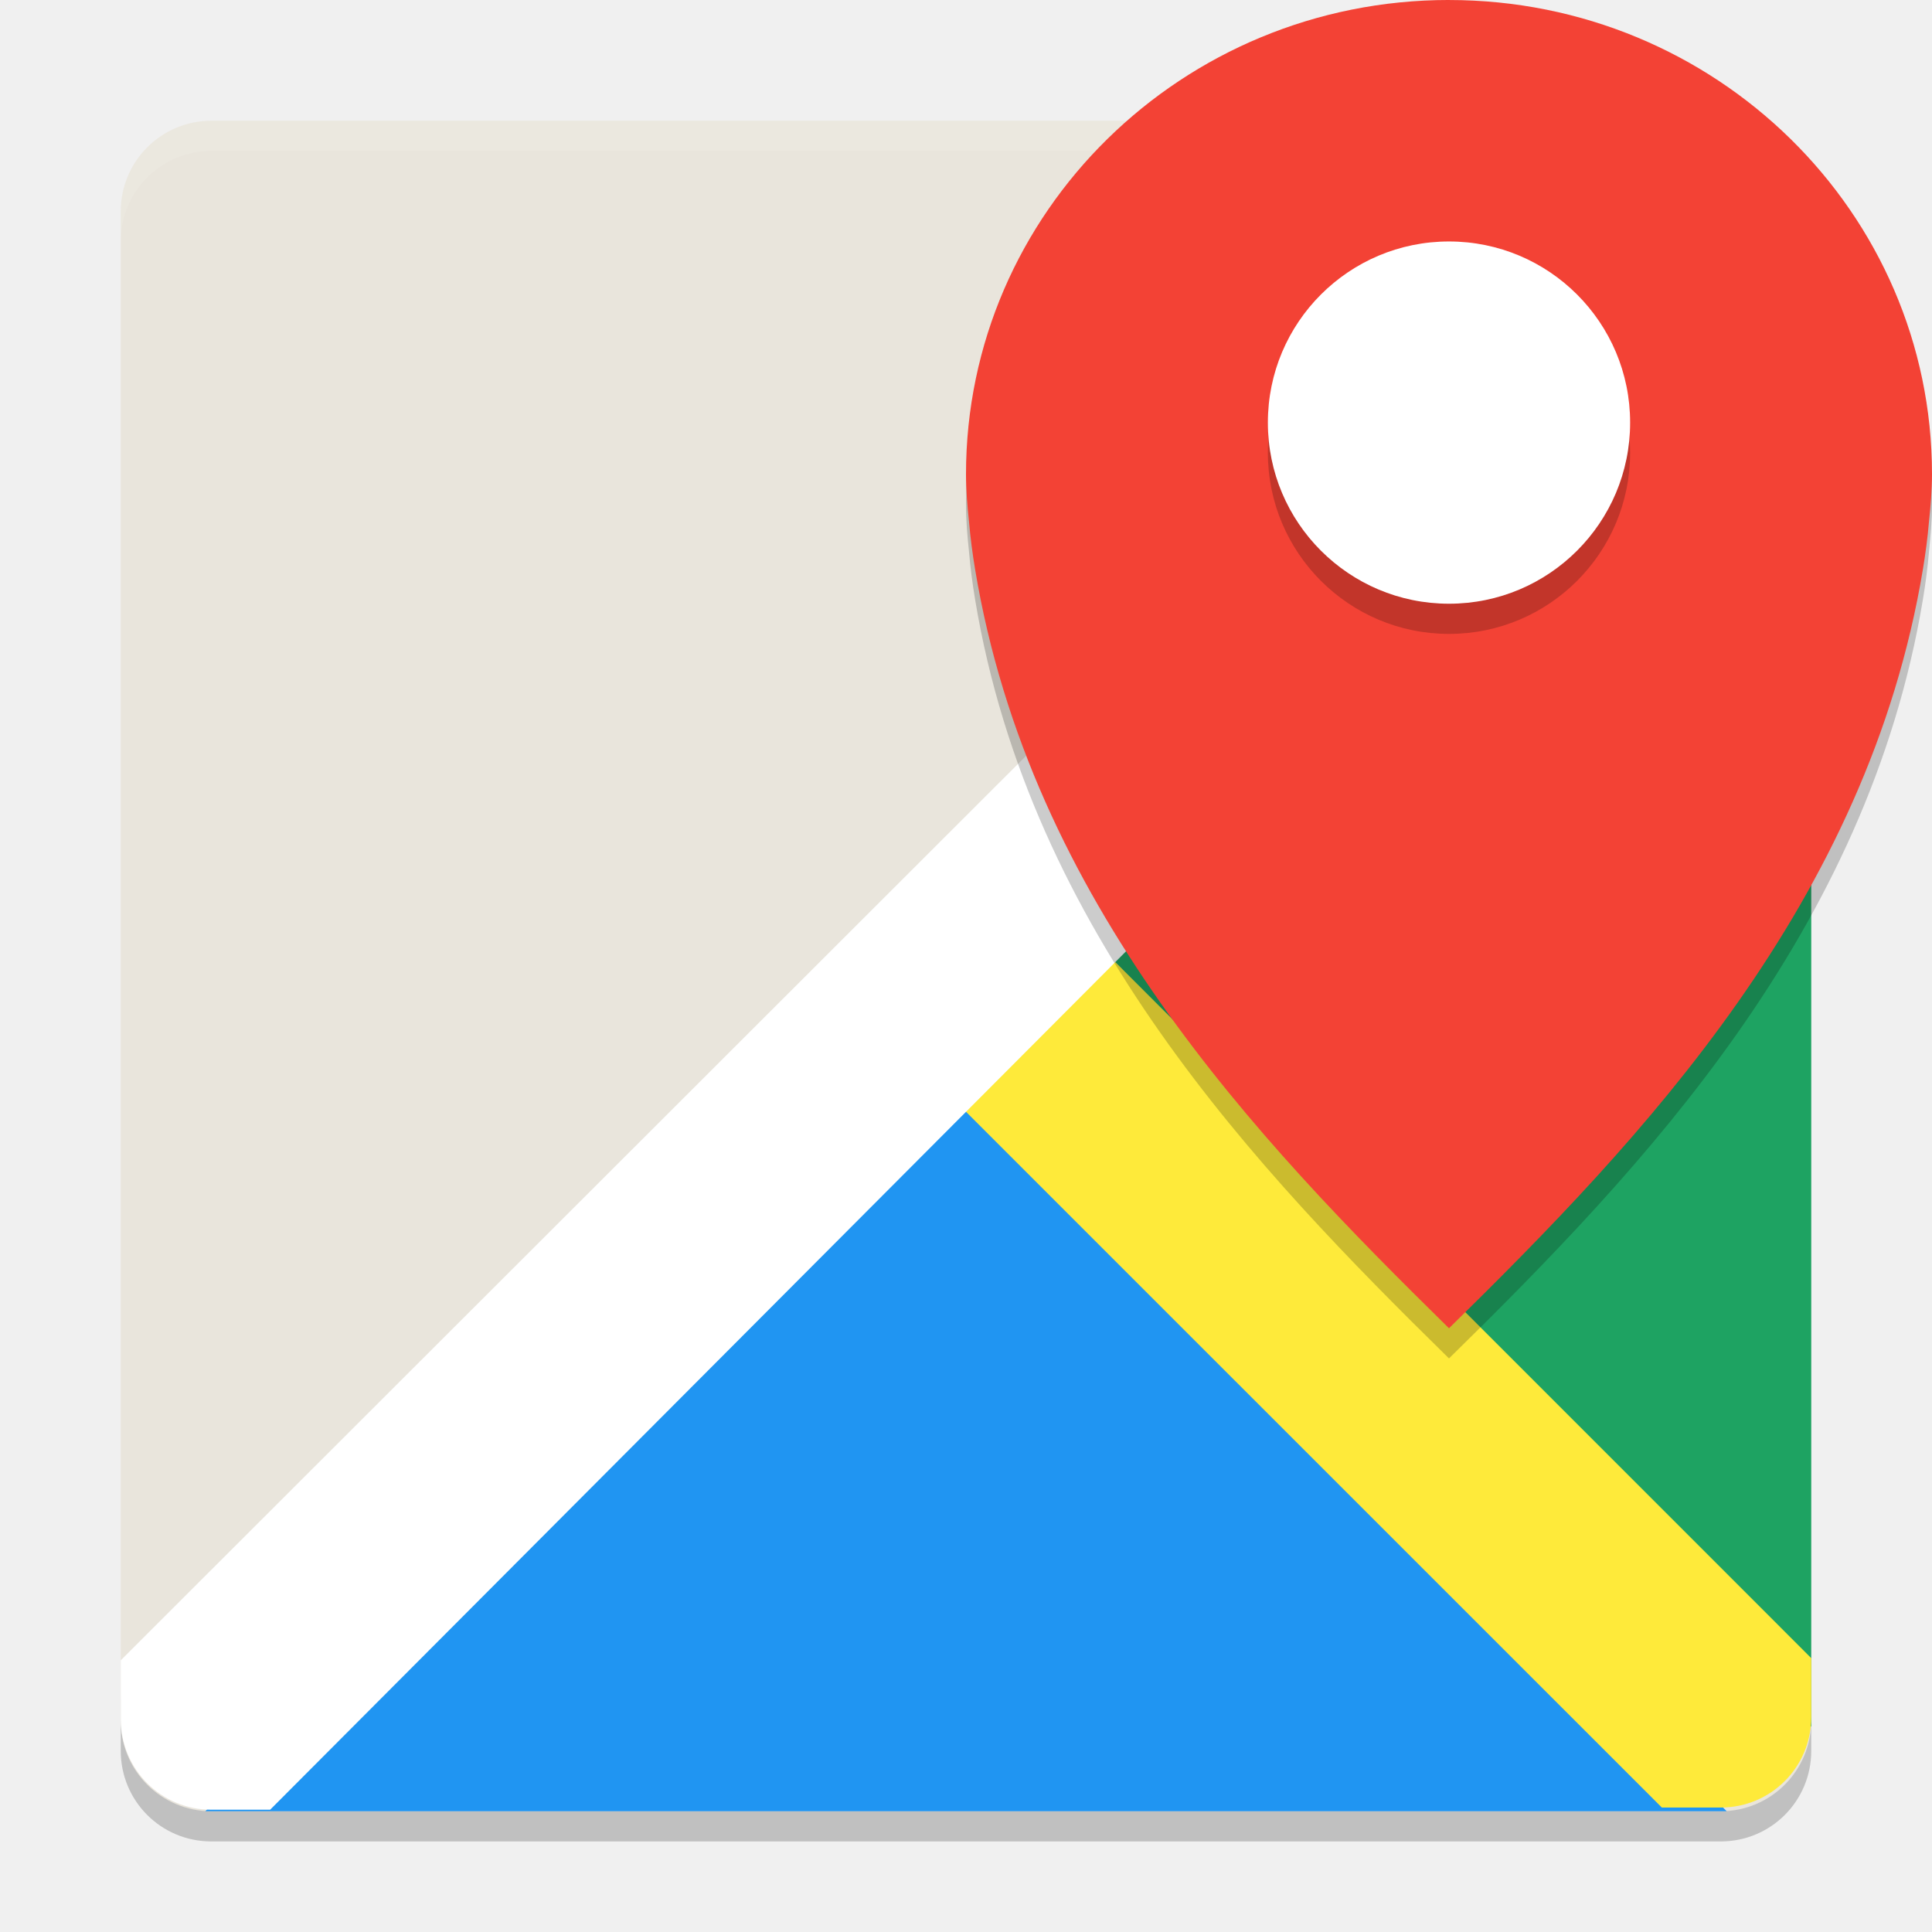
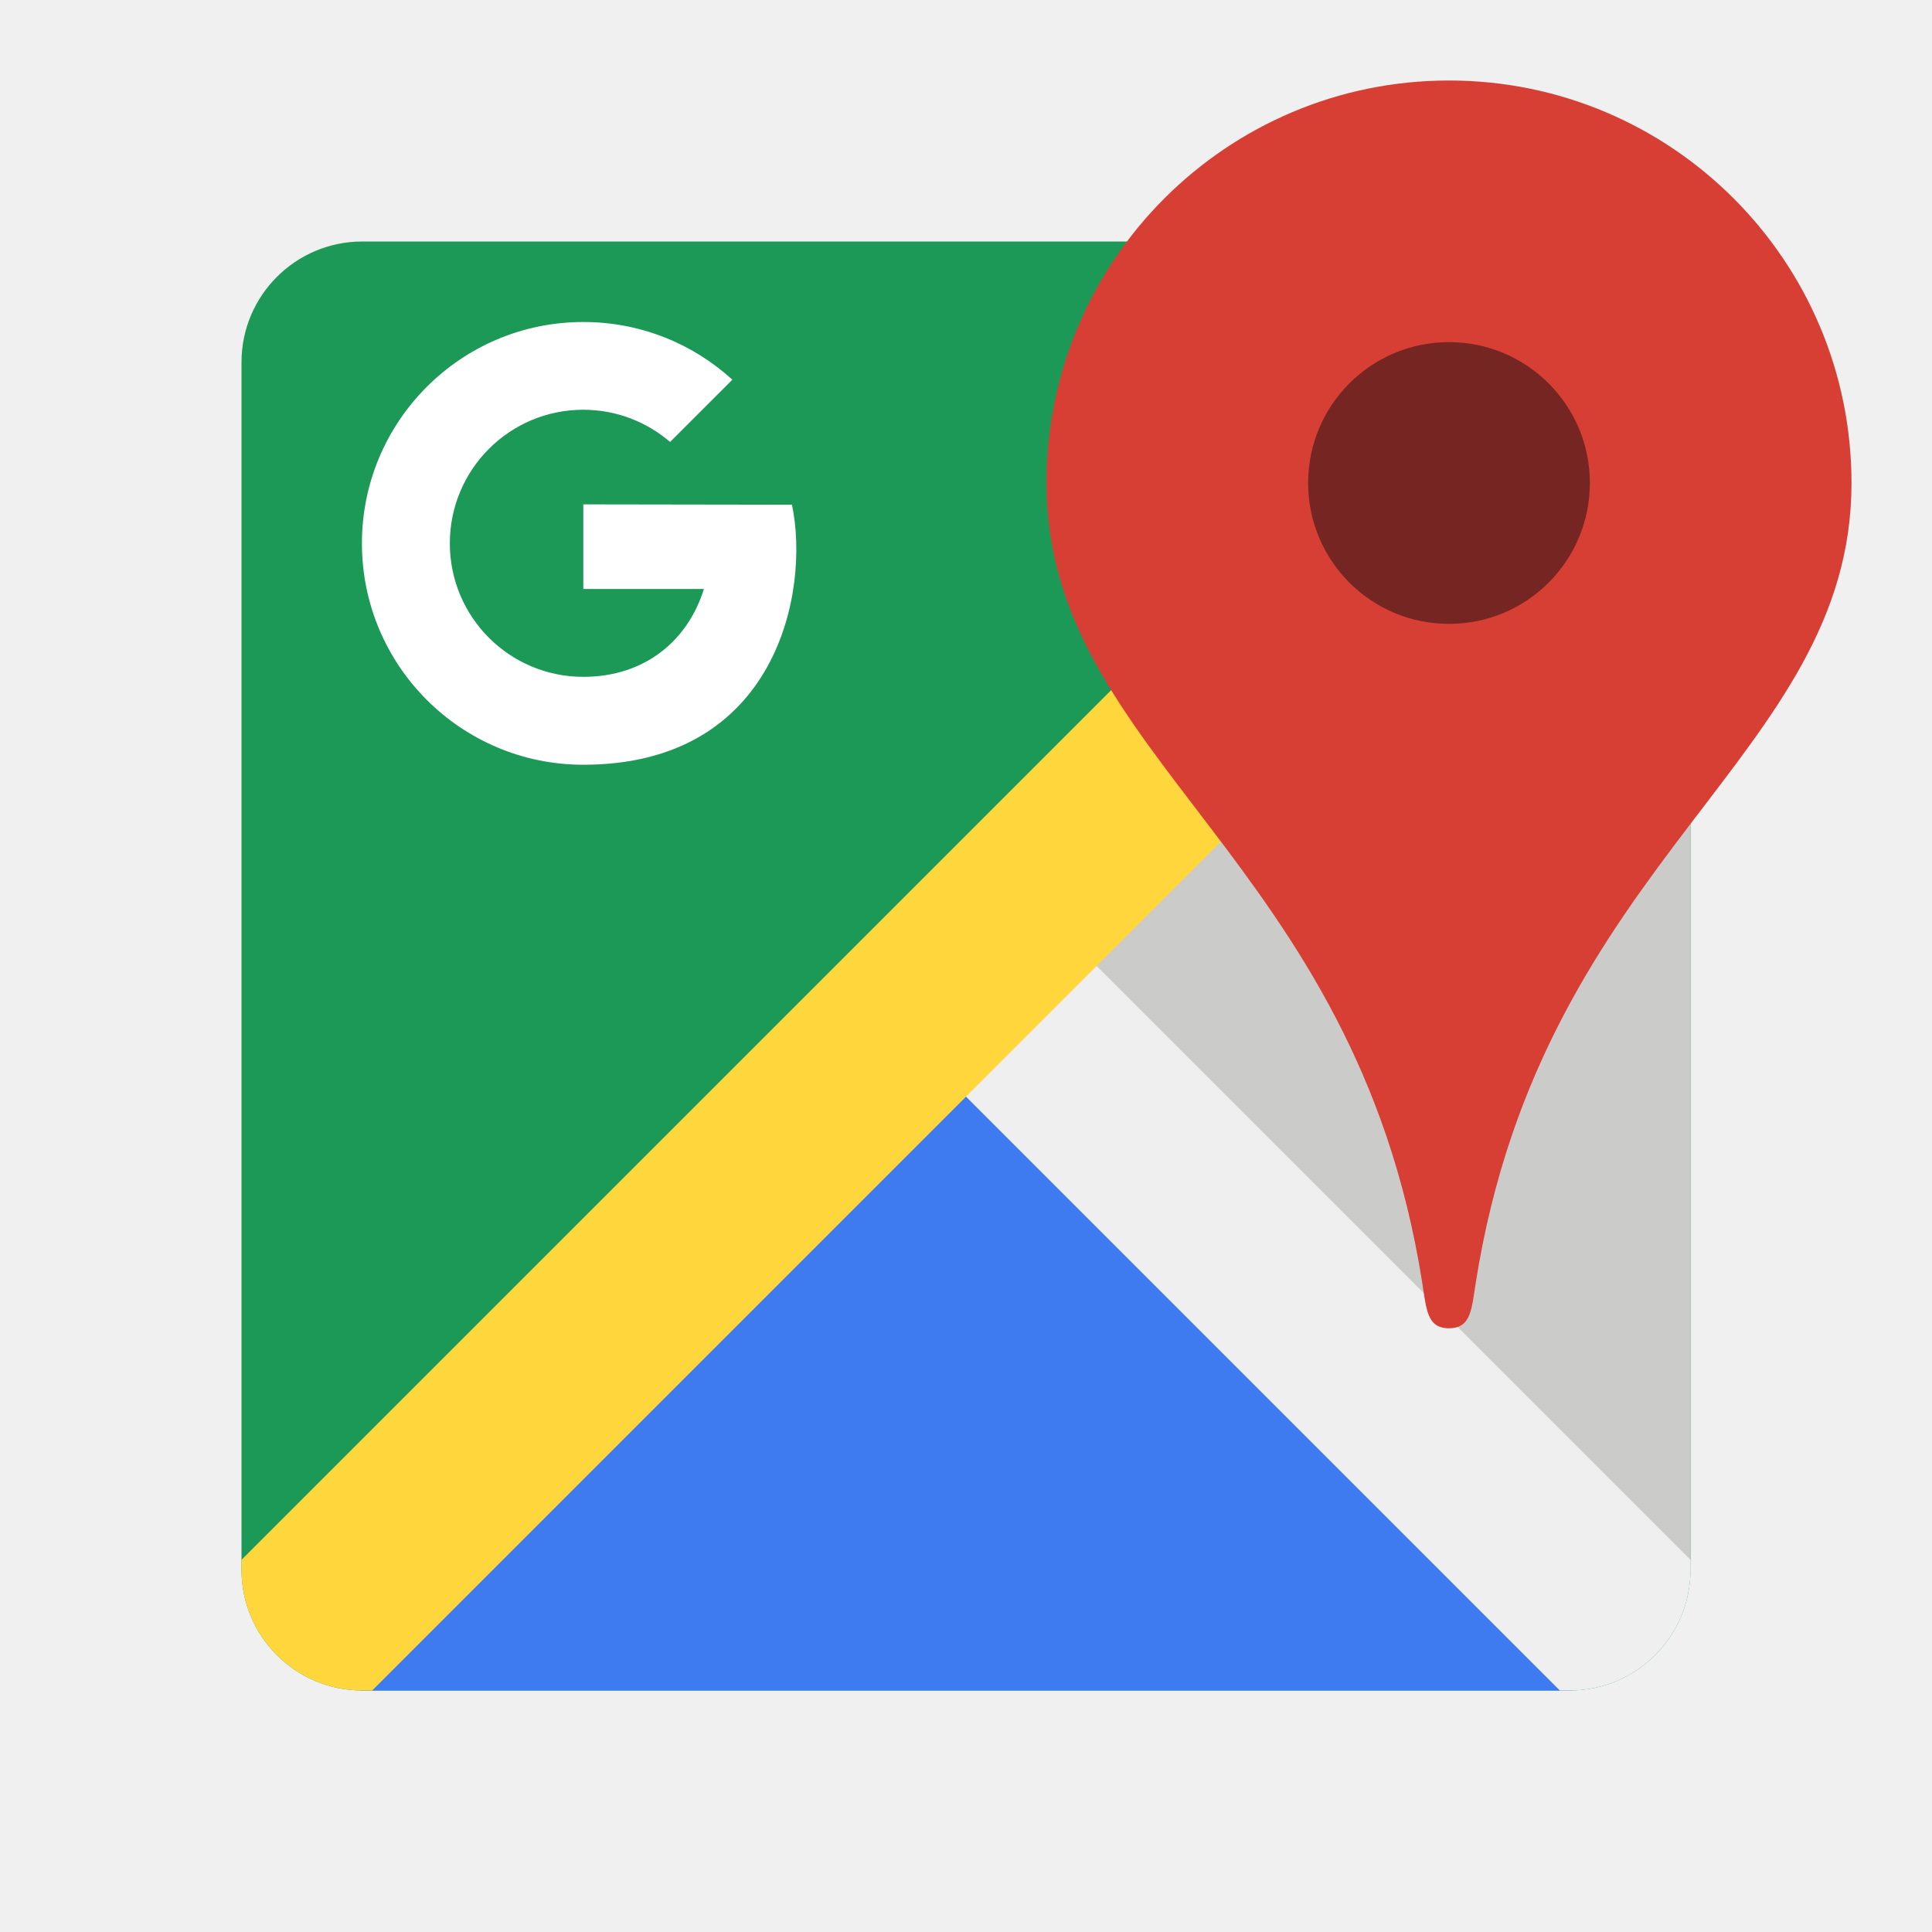
- <svg xmlns="http://www.w3.org/2000/svg" width="64" height="64" version="1.1" viewBox="0 0 64 64">
-   <path style="opacity:0.2" d="m 4,56 0,2 C 4,59.662 5.338,61 7,61 l 50,0 c 1.662,0 3,-1.338 3,-3 l 0,-2 c 0,1.662 -1.338,3 -3,3 l -50,0 C 5.338,59 4,57.662 4,56 Z" />
-   <rect style="fill:#e9e5dc" width="56" height="56" x="-60" y="-60" rx="3" ry="3" transform="matrix(0,-1,-1,0,0,0)" />
-   <path style="opacity:0.1;fill:#ffffff" d="m 7,4 c -1.662,0 -3,1.338 -3,3 l 0,1 c 0,-1.662 1.338,-3 3,-3 l 50,0 c 1.662,0 3,1.338 3,3 l 0,-1 c 0,-1.662 -1.338,-3 -3,-3 l -50,0 z" />
-   <path style="fill:#2095f2;fill-rule:evenodd" d="M 6.8,60 32,34.8 57.2,60 Z" />
-   <path style="fill:#1ea362;fill-rule:evenodd" d="M 60,57.2 34.8,32 60,6.8 Z" />
-   <path style="fill:#feea3a;fill-rule:evenodd" d="m 34.476,29.4 -4.953,4.953 25.528,25.524 1.949,0 c 1.662,0 3,-1.338 3,-3 l 0,-1.949 -25.524,-25.528 z" />
-   <path style="fill:#ffffff;fill-rule:evenodd" d="M 55.05,4 4,55 4,56.949 C 4,58.611 5.338,59.949 7,59.949 l 1.949,0 51.05,-51.2 0,-1.949 c 0,-1.662 -1.338,-3 -3,-3 l -1.949,0 z" />
-   <path style="opacity:0.2" d="m 48,0.999 c -8.837,0 -16,7.034 -16,15.711 0,0.542 0.045,1.043 0.1,1.571 0.044,0.526 0.115,1.056 0.2,1.571 C 34.132,30.895 41.6,38.715 48,45 54.4,38.716 61.868,30.895 63.7,19.852 c 0.085,-0.515 0.156,-1.045 0.2,-1.571 0.055,-0.528 0.1,-1.029 0.1,-1.571 0,-8.676 -7.164,-15.71 -16,-15.71 z" />
-   <path style="fill:#f34235" d="m 48,-5.383e-4 c -8.837,0 -16,7.034 -16,15.711 0,0.542 0.045,1.043 0.1,1.571 0.044,0.526 0.115,1.056 0.2,1.571 1.832,11.043 9.3,18.863 15.7,25.148 6.4,-6.284 13.868,-14.105 15.7,-25.148 0.085,-0.515 0.156,-1.045 0.2,-1.571 0.055,-0.528 0.1,-1.029 0.1,-1.571 0,-8.676 -7.164,-15.71 -16,-15.71 z" />
-   <path style="opacity:0.2" d="m 48,8.999 c 3.314,0 6,2.686 6,6 0,3.314 -2.686,6 -6,6 -3.314,0 -6,-2.686 -6,-6 0,-3.314 2.686,-6 6,-6 z" />
-   <path style="fill:#ffffff" d="m 48,7.999 c 3.314,0 6,2.686 6,6 0,3.314 -2.686,6 -6,6 -3.314,0 -6,-2.686 -6,-6 0,-3.314 2.686,-6 6,-6 z" />
+ <svg xmlns="http://www.w3.org/2000/svg" viewBox="0 0 48 48" version="1.1" width="500px" height="500px">
+   <g id="surface1">
+     <path style=" fill:#1C9957;" d="M 42 39 L 42 9 C 42 7.344 40.656 6 39 6 L 9 6 C 7.344 6 6 7.344 6 9 L 6 39 C 6 40.656 7.344 42 9 42 L 39 42 C 40.656 42 42 40.656 42 39 Z " />
+     <path style=" fill:#3E7BF1;" d="M 9 42 L 39 42 C 40.656 42 24 26 24 26 C 24 26 7.344 42 9 42 Z " />
+     <path style=" fill:#CBCCC9;" d="M 42 39 L 42 9 C 42 7.344 26 24 26 24 C 26 24 42 40.656 42 39 Z " />
+     <path style=" fill:#EFEFEF;" d="M 39 42 C 40.656 42 42 40.656 42 39 L 42 38.754 L 26.246 23 L 23 26.246 L 38.754 42 Z " />
+     <path style=" fill:#FFD73D;" d="M 42 9 C 42 7.344 40.656 6 39 6 L 38.754 6 L 6 38.754 L 6 39 C 6 40.656 7.344 42 9 42 L 9.246 42 L 42 9.246 Z " />
+     <path style=" fill:#D73F35;" d="M 36 2 C 30.477 2 26 6.477 26 12 C 26 18.812 33.664 21.297 35.332 31.852 C 35.441 32.531 35.449 33 36 33 C 36.551 33 36.559 32.531 36.668 31.852 C 38.336 21.297 46 18.812 46 12 C 46 6.477 41.523 2 36 2 Z " />
+     <path style=" fill:#752622;" d="M 39.5 12 C 39.5 13.934 37.934 15.5 36 15.5 C 34.066 15.5 32.5 13.934 32.5 12 C 32.5 10.066 34.066 8.5 36 8.5 C 37.934 8.5 39.5 10.066 39.5 12 Z " />
+     <path style=" fill:#FFFFFF;" d="M 14.492 12.531 L 14.492 14.633 L 17.488 14.633 C 17.094 15.906 16.031 16.816 14.492 16.816 C 12.66 16.816 11.176 15.332 11.176 13.5 C 11.176 11.664 12.66 10.18 14.492 10.18 C 15.316 10.18 16.07 10.484 16.648 10.98 L 18.195 9.434 C 17.219 8.543 15.922 8 14.492 8 C 11.453 8 8.992 10.465 8.992 13.5 C 8.992 16.535 11.453 19 14.492 19 C 19.305 19 20.129 14.684 19.676 12.539 Z " />
+   </g>
</svg>
